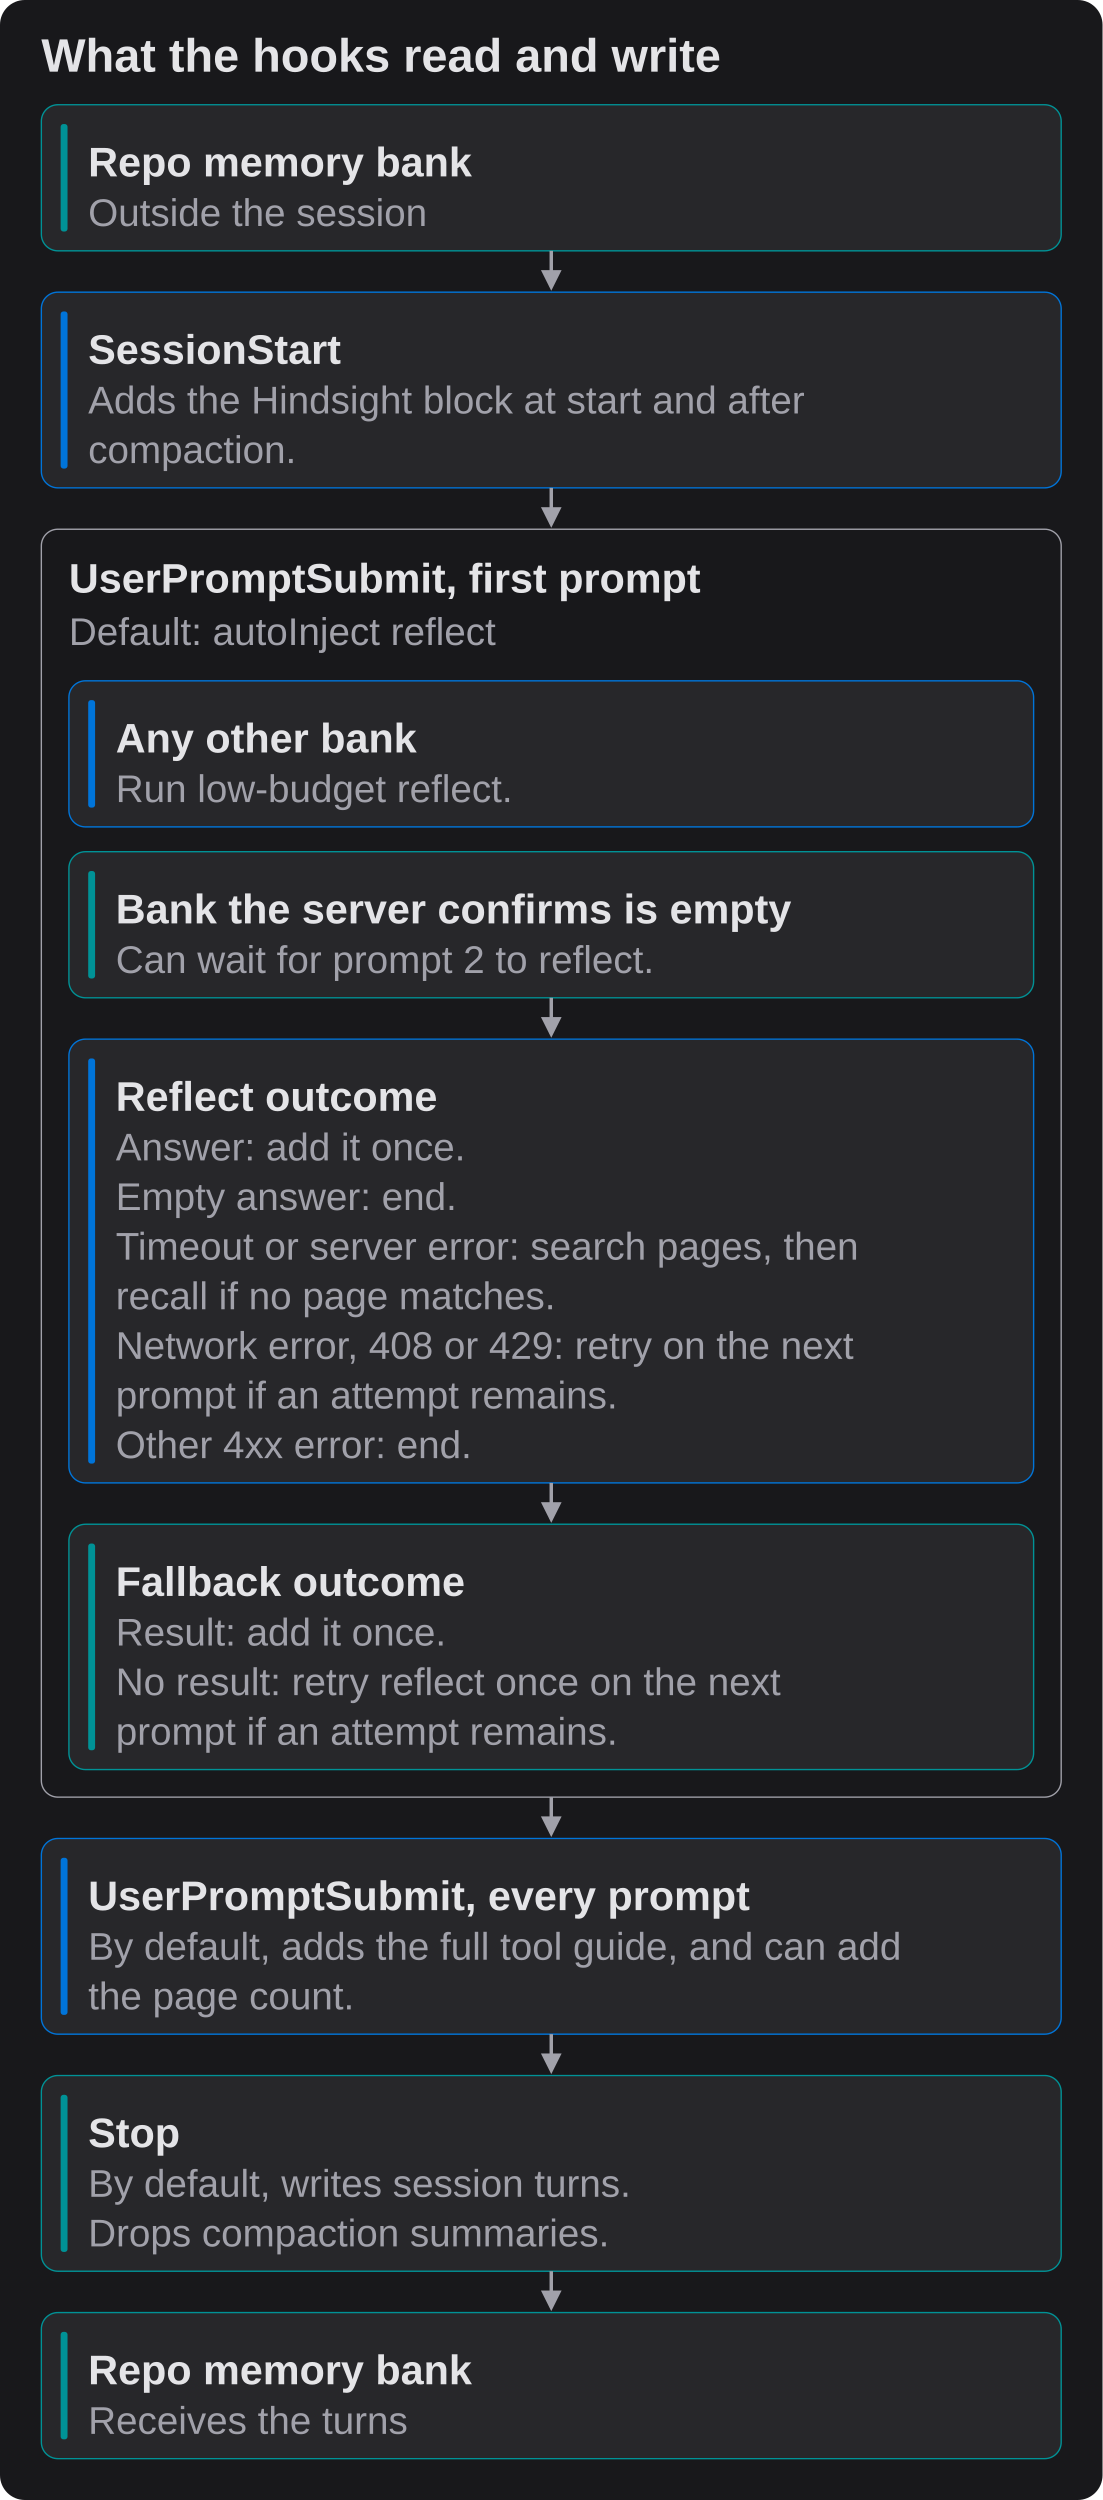
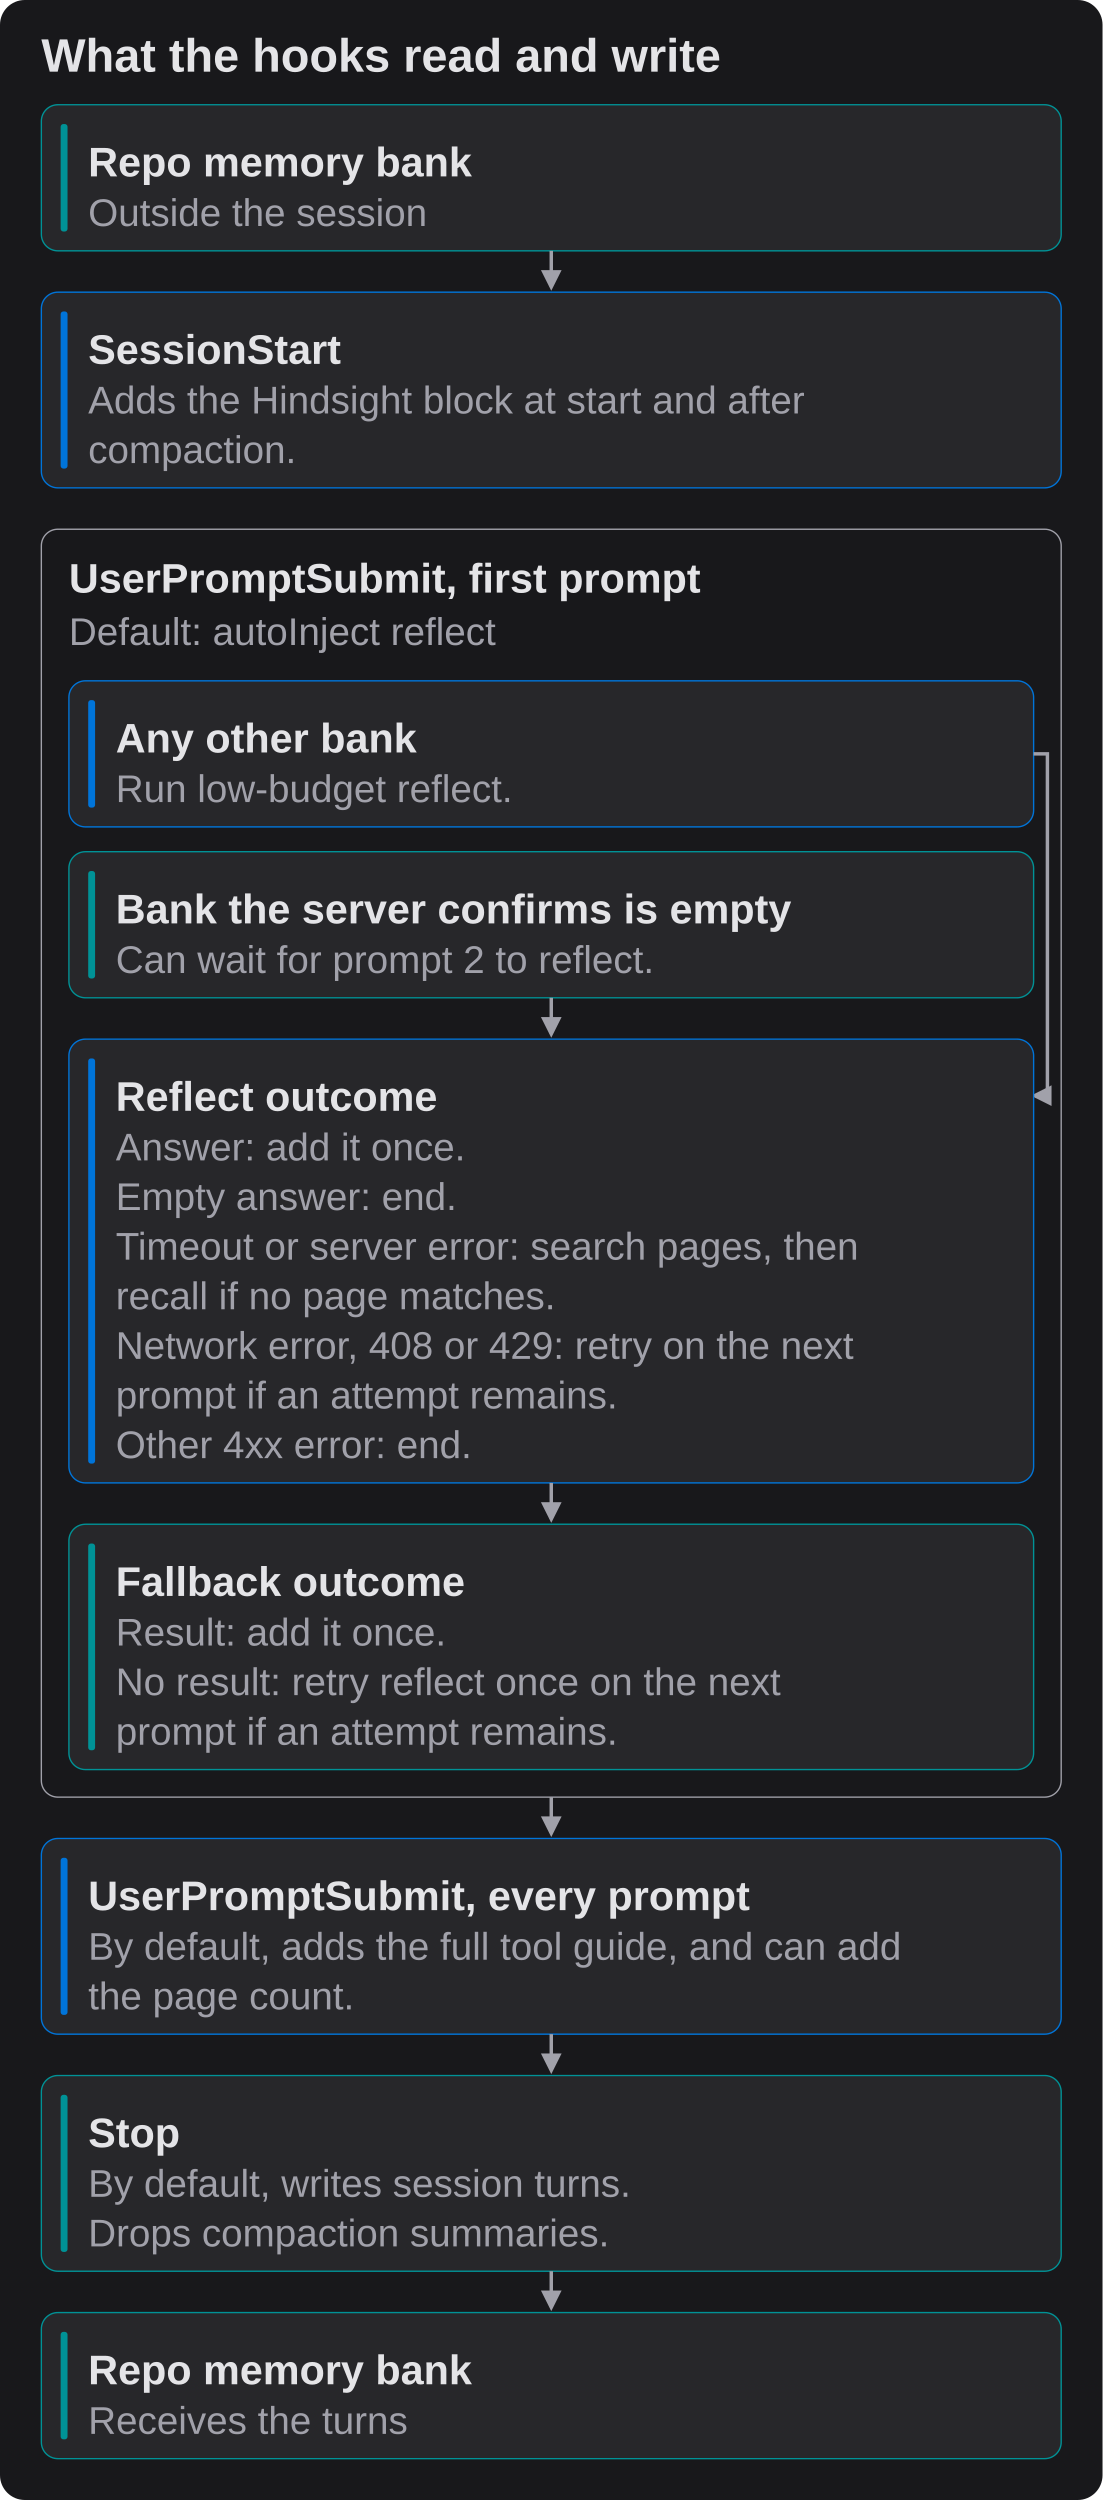
<svg xmlns="http://www.w3.org/2000/svg" width="800" height="1814" viewBox="0 0 800 1814" font-family="Arial, sans-serif">
  <defs>
    <marker id="arrow" viewBox="0 0 10 10" refX="8" refY="5" markerWidth="6" markerHeight="6" orient="auto-start-reverse">
      <path d="M0 0L10 5L0 10z" fill="#a1a1aa" />
    </marker>
  </defs>
  <rect x="0" y="0" width="800" height="1814" fill="#18181b" stroke="none" rx="18" />
  <text x="30" y="52" fill="#e4e4e7" font-size="34" font-weight="700">What the hooks read and write</text>
  <rect x="30" y="76" width="740" height="106" fill="#27272a" stroke="#009296" rx="12" />
  <rect x="44" y="90" width="5" height="78" fill="#009296" stroke="none" rx="2" />
  <text x="64" y="128" fill="#e4e4e7" font-size="30" font-weight="700">Repo memory bank</text>
  <text x="64" y="164" fill="#a1a1aa" font-size="28" font-weight="400">Outside the session</text>
  <path d="M400 182v26" fill="none" stroke="#a1a1aa" stroke-width="2.5" marker-end="url(#arrow)" />
  <rect x="30" y="212" width="740" height="142" fill="#27272a" stroke="#0074d9" rx="12" />
  <rect x="44" y="226" width="5" height="114" fill="#0074d9" stroke="none" rx="2" />
  <text x="64" y="264" fill="#e4e4e7" font-size="30" font-weight="700">SessionStart</text>
  <text x="64" y="300" fill="#a1a1aa" font-size="28" font-weight="400">Adds the Hindsight block at start and after</text>
  <text x="64" y="336" fill="#a1a1aa" font-size="28" font-weight="400">compaction.</text>
-   <path d="M400 354v26" fill="none" stroke="#a1a1aa" stroke-width="2.5" marker-end="url(#arrow)" />
  <rect x="30" y="384" width="740" height="920" fill="none" stroke="#a1a1aa" rx="12" />
  <text x="50" y="430" fill="#e4e4e7" font-size="30" font-weight="700">UserPromptSubmit, first prompt</text>
  <text x="50" y="468" fill="#a1a1aa" font-size="28" font-weight="400">Default: autoInject reflect</text>
  <rect x="50" y="494" width="700" height="106" fill="#27272a" stroke="#0074d9" rx="12" />
  <rect x="64" y="508" width="5" height="78" fill="#0074d9" stroke="none" rx="2" />
  <text x="84" y="546" fill="#e4e4e7" font-size="30" font-weight="700">Any other bank</text>
  <text x="84" y="582" fill="#a1a1aa" font-size="28" font-weight="400">Run low-budget reflect.</text>
+   <path d="M750 547h10v248h-9" fill="none" stroke="#a1a1aa" stroke-width="2.5" marker-end="url(#arrow)" />
  <rect x="50" y="618" width="700" height="106" fill="#27272a" stroke="#009296" rx="12" />
  <rect x="64" y="632" width="5" height="78" fill="#009296" stroke="none" rx="2" />
  <text x="84" y="670" fill="#e4e4e7" font-size="30" font-weight="700">Bank the server confirms is empty</text>
  <text x="84" y="706" fill="#a1a1aa" font-size="28" font-weight="400">Can wait for prompt 2 to reflect.</text>
  <path d="M400 724v26" fill="none" stroke="#a1a1aa" stroke-width="2.5" marker-end="url(#arrow)" />
  <rect x="50" y="754" width="700" height="322" fill="#27272a" stroke="#0074d9" rx="12" />
  <rect x="64" y="768" width="5" height="294" fill="#0074d9" stroke="none" rx="2" />
  <text x="84" y="806" fill="#e4e4e7" font-size="30" font-weight="700">Reflect outcome</text>
  <text x="84" y="842" fill="#a1a1aa" font-size="28" font-weight="400">Answer: add it once.</text>
  <text x="84" y="878" fill="#a1a1aa" font-size="28" font-weight="400">Empty answer: end.</text>
  <text x="84" y="914" fill="#a1a1aa" font-size="28" font-weight="400">Timeout or server error: search pages, then</text>
  <text x="84" y="950" fill="#a1a1aa" font-size="28" font-weight="400">recall if no page matches.</text>
  <text x="84" y="986" fill="#a1a1aa" font-size="28" font-weight="400">Network error, 408 or 429: retry on the next</text>
  <text x="84" y="1022" fill="#a1a1aa" font-size="28" font-weight="400">prompt if an attempt remains.</text>
  <text x="84" y="1058" fill="#a1a1aa" font-size="28" font-weight="400">Other 4xx error: end.</text>
  <path d="M400 1076v26" fill="none" stroke="#a1a1aa" stroke-width="2.5" marker-end="url(#arrow)" />
  <rect x="50" y="1106" width="700" height="178" fill="#27272a" stroke="#009296" rx="12" />
  <rect x="64" y="1120" width="5" height="150" fill="#009296" stroke="none" rx="2" />
  <text x="84" y="1158" fill="#e4e4e7" font-size="30" font-weight="700">Fallback outcome</text>
  <text x="84" y="1194" fill="#a1a1aa" font-size="28" font-weight="400">Result: add it once.</text>
  <text x="84" y="1230" fill="#a1a1aa" font-size="28" font-weight="400">No result: retry reflect once on the next</text>
  <text x="84" y="1266" fill="#a1a1aa" font-size="28" font-weight="400">prompt if an attempt remains.</text>
  <path d="M400 1304v26" fill="none" stroke="#a1a1aa" stroke-width="2.5" marker-end="url(#arrow)" />
  <rect x="30" y="1334" width="740" height="142" fill="#27272a" stroke="#0074d9" rx="12" />
  <rect x="44" y="1348" width="5" height="114" fill="#0074d9" stroke="none" rx="2" />
  <text x="64" y="1386" fill="#e4e4e7" font-size="30" font-weight="700">UserPromptSubmit, every prompt</text>
  <text x="64" y="1422" fill="#a1a1aa" font-size="28" font-weight="400">By default, adds the full tool guide, and can add</text>
  <text x="64" y="1458" fill="#a1a1aa" font-size="28" font-weight="400">the page count.</text>
  <path d="M400 1476v26" fill="none" stroke="#a1a1aa" stroke-width="2.5" marker-end="url(#arrow)" />
  <rect x="30" y="1506" width="740" height="142" fill="#27272a" stroke="#009296" rx="12" />
  <rect x="44" y="1520" width="5" height="114" fill="#009296" stroke="none" rx="2" />
  <text x="64" y="1558" fill="#e4e4e7" font-size="30" font-weight="700">Stop</text>
  <text x="64" y="1594" fill="#a1a1aa" font-size="28" font-weight="400">By default, writes session turns.</text>
  <text x="64" y="1630" fill="#a1a1aa" font-size="28" font-weight="400">Drops compaction summaries.</text>
  <path d="M400 1648v26" fill="none" stroke="#a1a1aa" stroke-width="2.5" marker-end="url(#arrow)" />
  <rect x="30" y="1678" width="740" height="106" fill="#27272a" stroke="#009296" rx="12" />
  <rect x="44" y="1692" width="5" height="78" fill="#009296" stroke="none" rx="2" />
  <text x="64" y="1730" fill="#e4e4e7" font-size="30" font-weight="700">Repo memory bank</text>
  <text x="64" y="1766" fill="#a1a1aa" font-size="28" font-weight="400">Receives the turns</text>
</svg>
